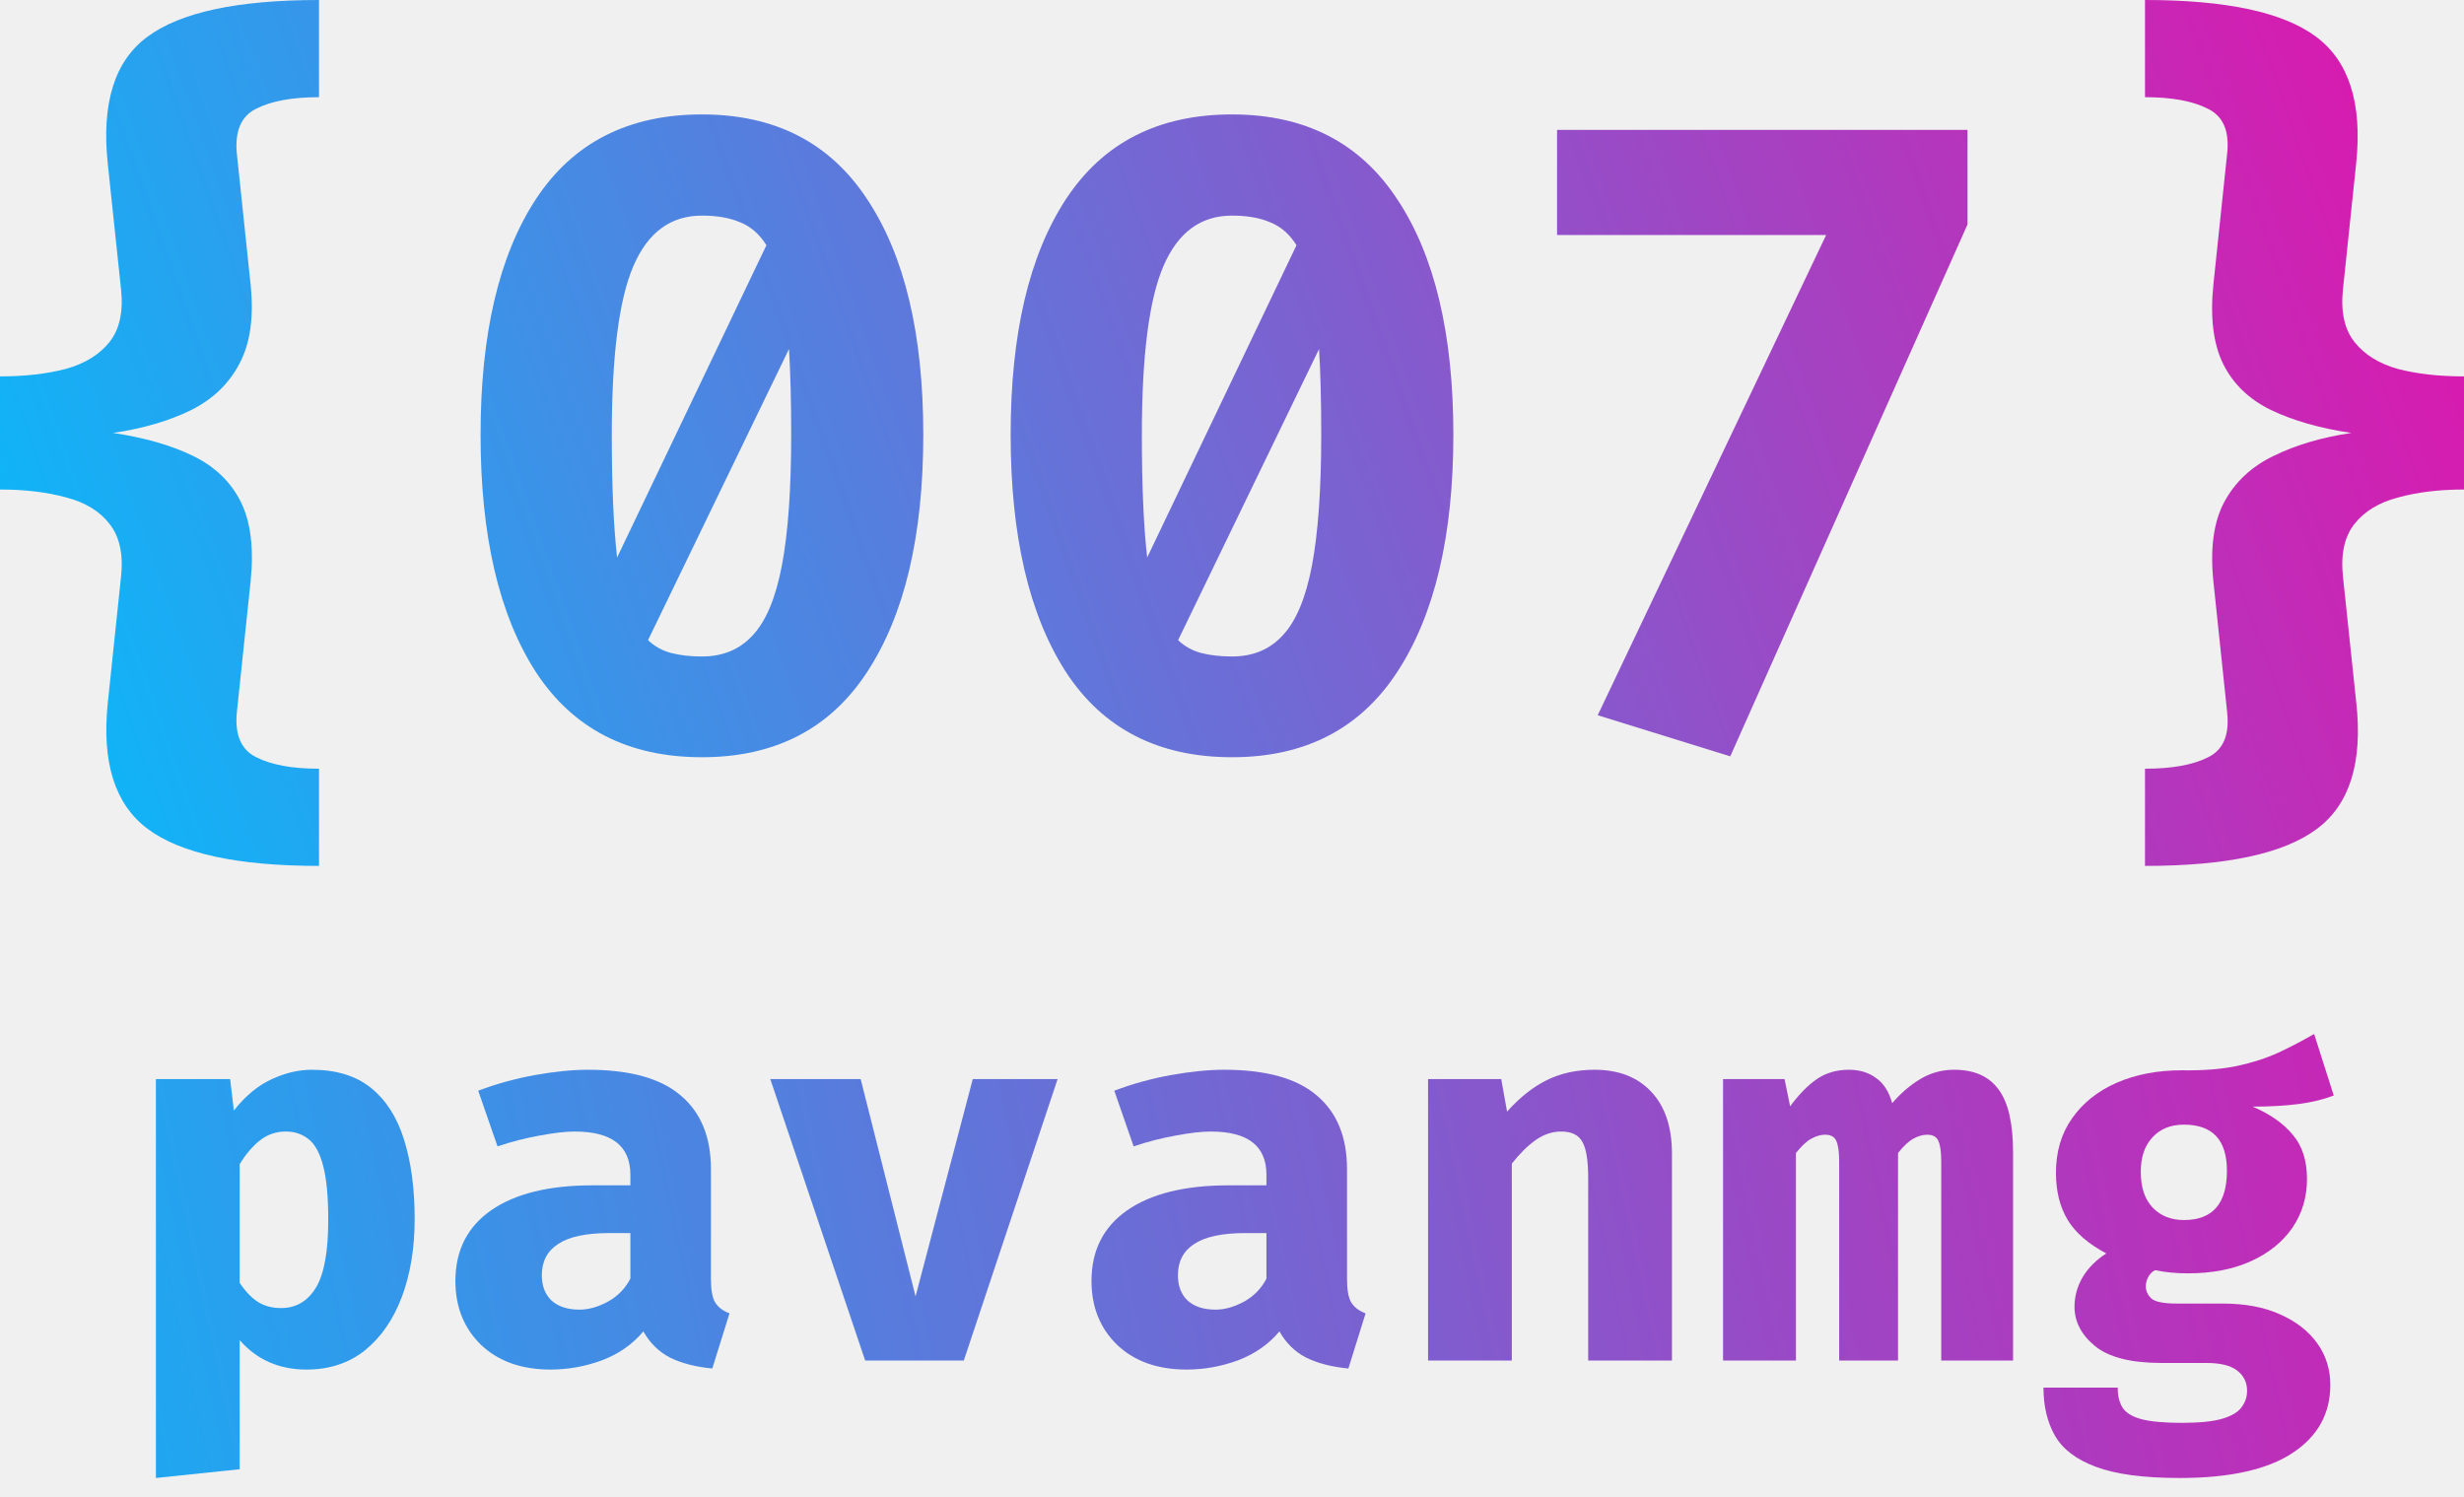
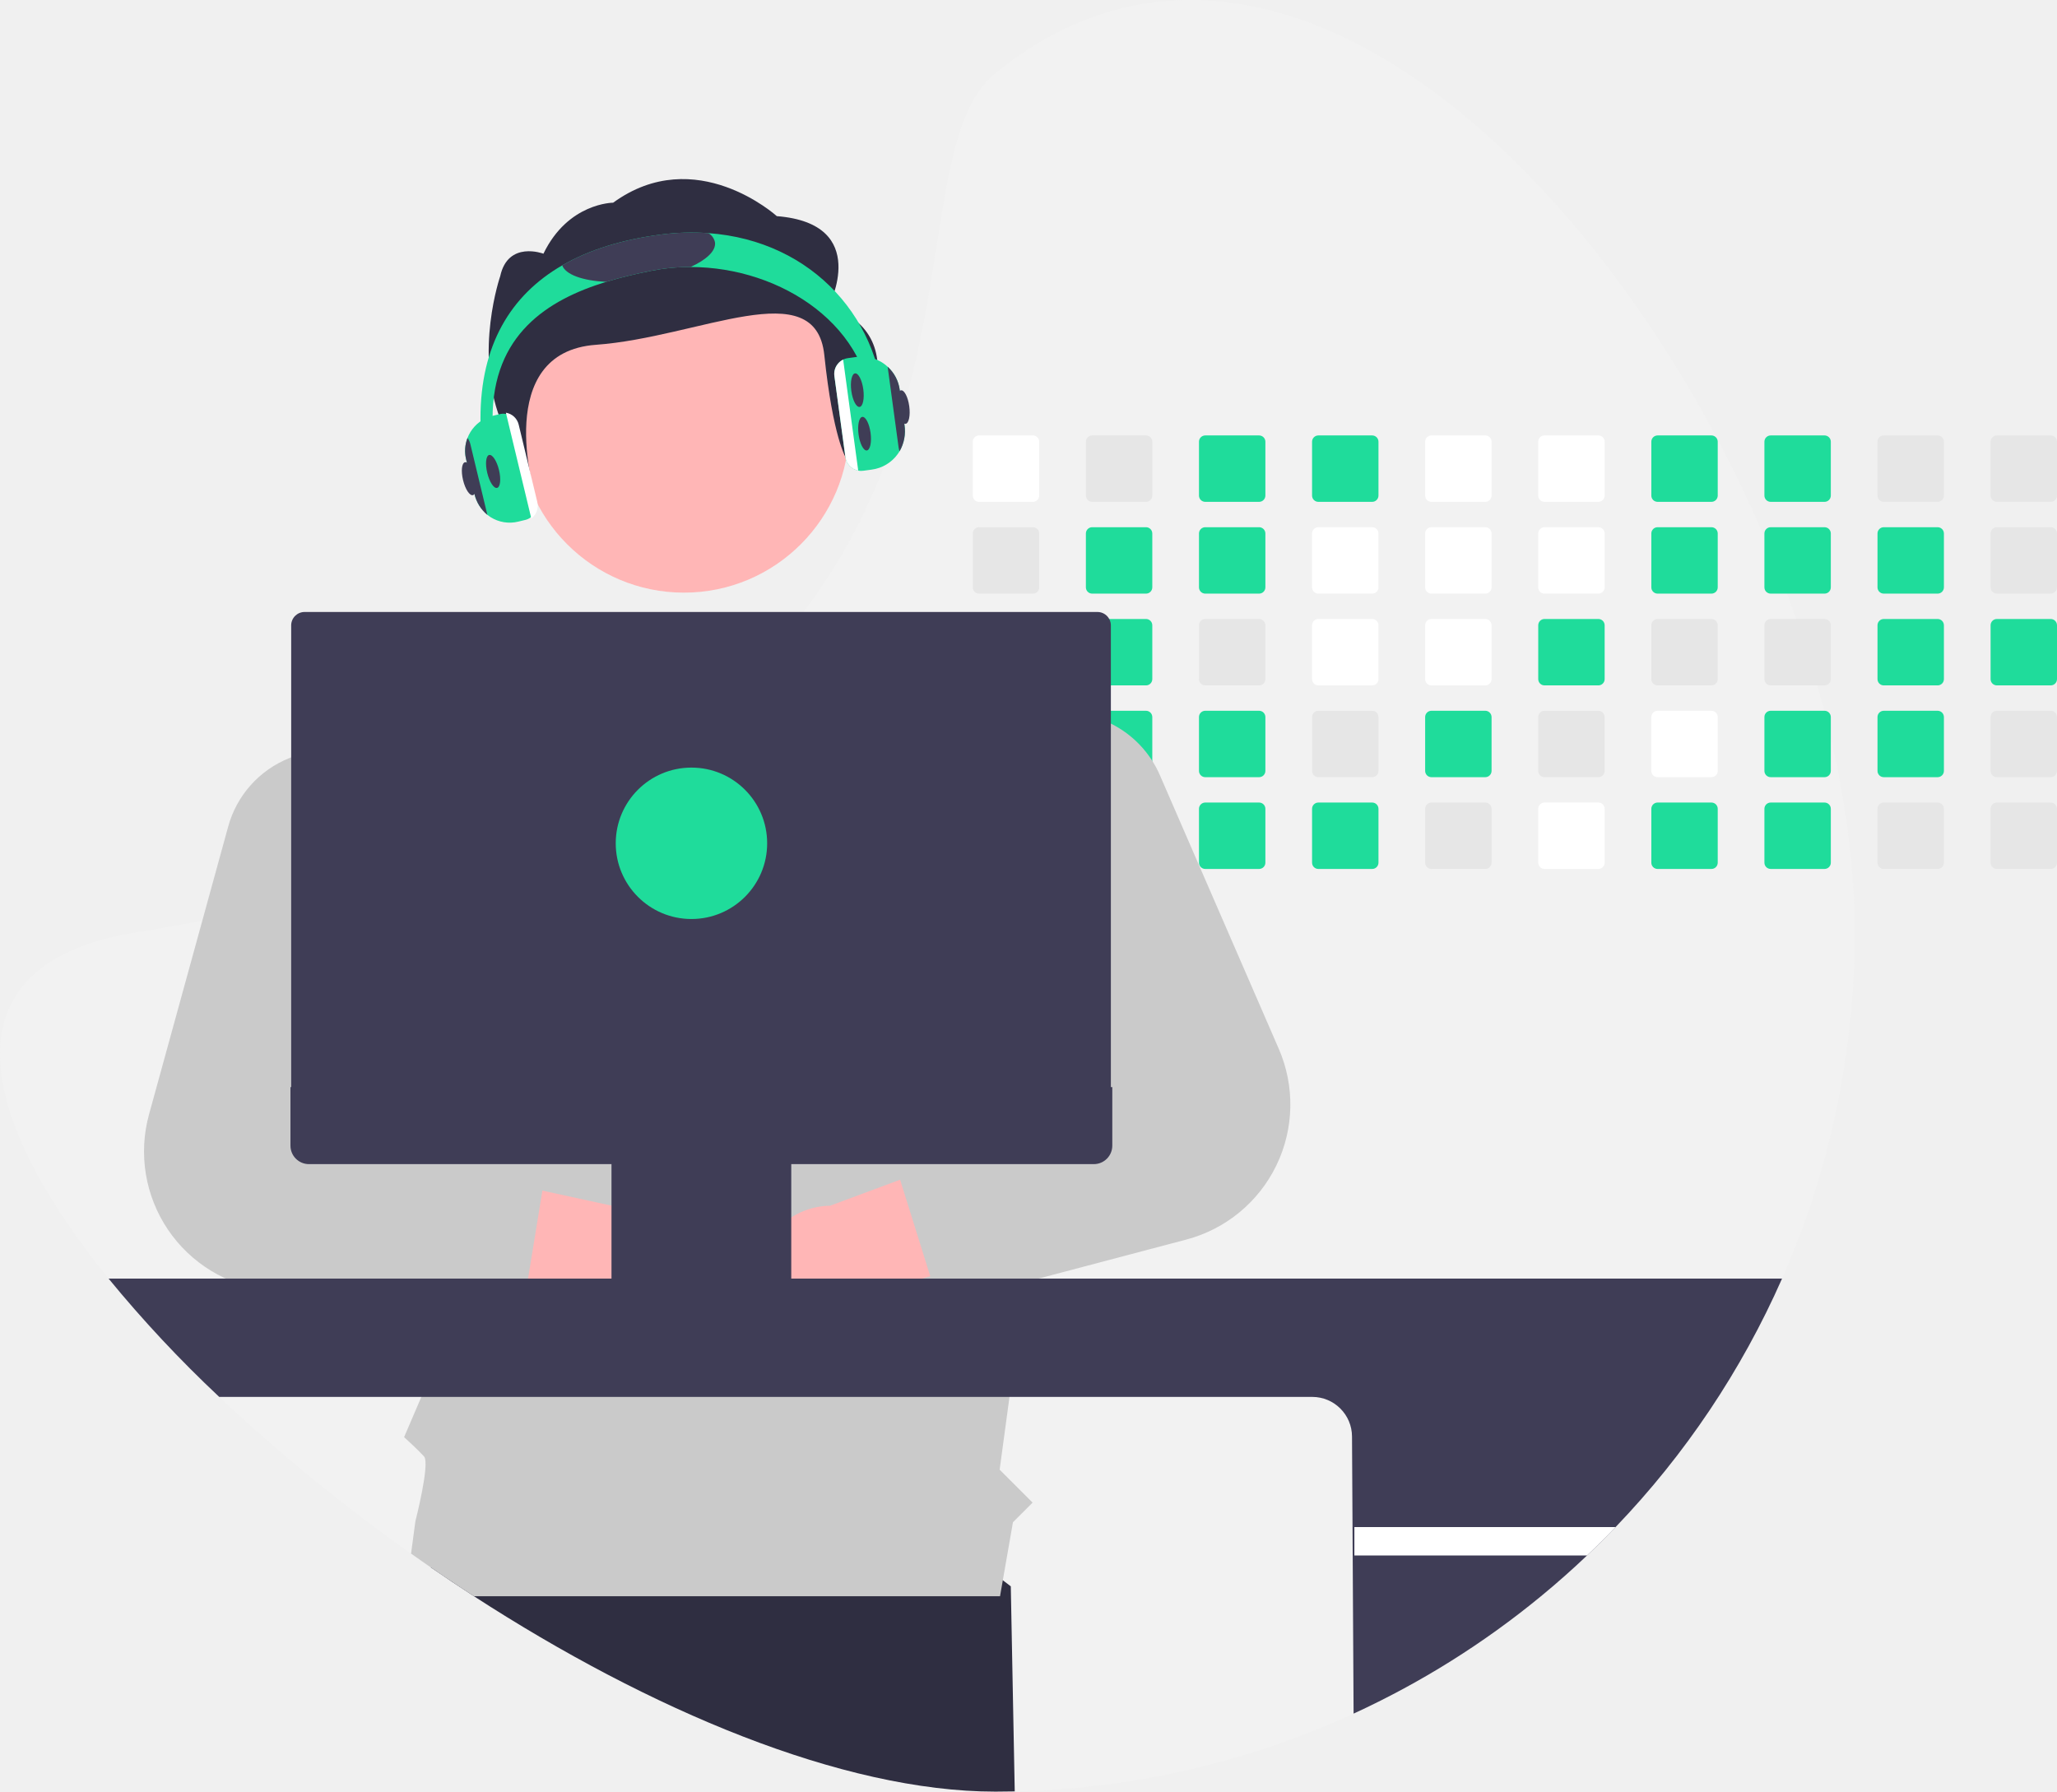
- <svg xmlns="http://www.w3.org/2000/svg" width="79" height="48" viewBox="0 0 79 48" fill="none">
-   <path d="M10.228 0V3.116C9.368 3.116 8.698 3.239 8.216 3.485C7.734 3.721 7.527 4.198 7.593 4.916L8.032 9.094C8.145 10.152 8.027 11.007 7.678 11.658C7.338 12.31 6.814 12.811 6.105 13.16C5.407 13.5 4.58 13.741 3.626 13.882C4.637 14.034 5.492 14.279 6.19 14.619C6.889 14.959 7.399 15.45 7.72 16.092C8.041 16.735 8.145 17.594 8.032 18.671L7.593 22.849C7.527 23.567 7.734 24.044 8.216 24.28C8.698 24.526 9.368 24.648 10.228 24.648V27.765C7.621 27.765 5.789 27.368 4.731 26.575C3.683 25.791 3.258 24.445 3.456 22.538L3.881 18.486C3.957 17.769 3.834 17.207 3.513 16.801C3.201 16.395 2.739 16.111 2.125 15.951C1.511 15.781 0.803 15.696 0 15.696V12.069C0.793 12.069 1.497 11.989 2.111 11.828C2.725 11.658 3.192 11.37 3.513 10.964C3.834 10.558 3.957 9.996 3.881 9.279L3.456 5.255C3.249 3.31 3.674 1.95 4.731 1.176C5.789 0.392 7.621 0 10.228 0Z" fill="url(#paint0_linear_3_20)" />
-   <path d="M22.505 3.669C24.847 3.669 26.613 4.576 27.803 6.389C29.003 8.193 29.602 10.709 29.602 13.939C29.602 17.178 29.003 19.714 27.803 21.546C26.613 23.369 24.847 24.28 22.505 24.28C20.144 24.28 18.369 23.369 17.179 21.546C15.998 19.714 15.408 17.178 15.408 13.939C15.408 10.709 15.998 8.193 17.179 6.389C18.369 4.576 20.144 3.669 22.505 3.669ZM22.505 6.913C21.504 6.913 20.772 7.451 20.309 8.528C19.847 9.595 19.615 11.399 19.615 13.939C19.615 14.77 19.63 15.511 19.658 16.163C19.686 16.805 19.729 17.377 19.785 17.877L24.573 7.862C24.347 7.503 24.064 7.258 23.724 7.125C23.393 6.984 22.987 6.913 22.505 6.913ZM25.367 13.939C25.367 12.853 25.343 11.937 25.296 11.191L20.777 20.526C20.985 20.724 21.23 20.861 21.514 20.937C21.806 21.012 22.137 21.05 22.505 21.05C23.176 21.05 23.719 20.824 24.134 20.37C24.559 19.917 24.871 19.171 25.069 18.132C25.268 17.084 25.367 15.686 25.367 13.939Z" fill="url(#paint1_linear_3_20)" />
-   <path d="M39.5 3.669C41.842 3.669 43.608 4.576 44.798 6.389C45.997 8.193 46.597 10.709 46.597 13.939C46.597 17.178 45.997 19.714 44.798 21.546C43.608 23.369 41.842 24.28 39.5 24.28C37.139 24.28 35.364 23.369 34.174 21.546C32.993 19.714 32.403 17.178 32.403 13.939C32.403 10.709 32.993 8.193 34.174 6.389C35.364 4.576 37.139 3.669 39.5 3.669ZM39.5 6.913C38.499 6.913 37.767 7.451 37.304 8.528C36.842 9.595 36.61 11.399 36.61 13.939C36.61 14.77 36.624 15.511 36.653 16.163C36.681 16.805 36.724 17.377 36.78 17.877L41.568 7.862C41.342 7.503 41.058 7.258 40.718 7.125C40.388 6.984 39.982 6.913 39.5 6.913ZM42.361 13.939C42.361 12.853 42.338 11.937 42.291 11.191L37.772 20.526C37.98 20.724 38.225 20.861 38.508 20.937C38.801 21.012 39.132 21.05 39.5 21.05C40.17 21.05 40.714 20.824 41.129 20.37C41.554 19.917 41.866 19.171 42.064 18.132C42.262 17.084 42.361 15.686 42.361 13.939Z" fill="url(#paint2_linear_3_20)" />
-   <path d="M55.475 24.252L51.225 22.934L58.549 7.536H49.922V4.165H63.082V7.196L55.475 24.252Z" fill="url(#paint3_linear_3_20)" />
-   <path d="M68.772 0C71.379 0 73.206 0.392 74.254 1.176C75.312 1.96 75.742 3.31 75.544 5.227L75.119 9.279C75.043 9.996 75.166 10.558 75.487 10.964C75.808 11.37 76.271 11.658 76.875 11.828C77.489 11.989 78.197 12.069 79 12.069V15.696C78.207 15.696 77.503 15.781 76.889 15.951C76.275 16.111 75.808 16.395 75.487 16.801C75.166 17.207 75.043 17.769 75.119 18.486L75.544 22.509C75.761 24.445 75.336 25.805 74.269 26.589C73.211 27.373 71.379 27.765 68.772 27.765V24.648C69.641 24.648 70.316 24.526 70.798 24.28C71.28 24.044 71.483 23.567 71.407 22.849L70.968 18.671C70.855 17.603 70.968 16.749 71.308 16.107C71.657 15.455 72.186 14.959 72.895 14.619C73.603 14.27 74.434 14.024 75.388 13.882C74.377 13.731 73.518 13.486 72.81 13.146C72.111 12.806 71.601 12.315 71.28 11.673C70.959 11.021 70.855 10.162 70.968 9.094L71.407 4.916C71.483 4.198 71.275 3.721 70.784 3.485C70.302 3.239 69.632 3.116 68.772 3.116V0Z" fill="url(#paint4_linear_3_20)" />
-   <path d="M9.997 34.301C10.784 34.301 11.419 34.497 11.901 34.888C12.382 35.279 12.734 35.831 12.955 36.545C13.181 37.259 13.295 38.106 13.295 39.087C13.295 40.016 13.159 40.846 12.887 41.577C12.615 42.302 12.221 42.874 11.705 43.294C11.19 43.707 10.563 43.914 9.827 43.914C8.948 43.914 8.235 43.6 7.685 42.971V47.11L4.999 47.391V34.599H7.379L7.498 35.61C7.866 35.14 8.269 34.806 8.705 34.607C9.141 34.403 9.572 34.301 9.997 34.301ZM9.164 36.282C8.852 36.282 8.577 36.375 8.339 36.562C8.101 36.749 7.883 37.004 7.685 37.327V41.135C7.872 41.413 8.067 41.617 8.271 41.747C8.481 41.877 8.728 41.942 9.011 41.942C9.487 41.942 9.858 41.727 10.124 41.296C10.391 40.86 10.524 40.135 10.524 39.12C10.524 38.373 10.47 37.795 10.362 37.387C10.255 36.973 10.099 36.687 9.895 36.528C9.691 36.364 9.447 36.282 9.164 36.282Z" fill="url(#paint5_linear_3_20)" />
-   <path d="M22.794 41.024C22.794 41.364 22.84 41.611 22.93 41.764C23.027 41.917 23.18 42.033 23.389 42.112L22.837 43.88C22.304 43.829 21.854 43.713 21.485 43.532C21.123 43.345 20.837 43.064 20.627 42.69C20.282 43.104 19.84 43.413 19.301 43.617C18.763 43.815 18.213 43.914 17.652 43.914C16.723 43.914 15.981 43.651 15.425 43.124C14.876 42.591 14.601 41.908 14.601 41.075C14.601 40.095 14.983 39.339 15.748 38.806C16.519 38.273 17.601 38.007 18.995 38.007H20.211V37.667C20.211 36.743 19.616 36.282 18.426 36.282C18.137 36.282 17.766 36.324 17.312 36.409C16.859 36.489 16.406 36.605 15.952 36.758L15.332 34.973C15.916 34.752 16.522 34.585 17.151 34.471C17.785 34.358 18.352 34.301 18.851 34.301C20.194 34.301 21.185 34.576 21.826 35.126C22.471 35.67 22.794 36.457 22.794 37.489V41.024ZM18.579 41.993C18.868 41.993 19.171 41.908 19.488 41.738C19.805 41.563 20.046 41.316 20.211 40.999V39.537H19.548C18.8 39.537 18.25 39.653 17.899 39.885C17.547 40.112 17.372 40.446 17.372 40.888C17.372 41.234 17.477 41.506 17.686 41.704C17.902 41.897 18.199 41.993 18.579 41.993Z" fill="url(#paint6_linear_3_20)" />
-   <path d="M33.909 34.599L30.901 43.625H27.739L24.696 34.599H27.594L29.354 41.568L31.189 34.599H33.909Z" fill="url(#paint7_linear_3_20)" />
-   <path d="M43.188 41.024C43.188 41.364 43.233 41.611 43.324 41.764C43.42 41.917 43.574 42.033 43.783 42.112L43.231 43.88C42.698 43.829 42.248 43.713 41.879 43.532C41.517 43.345 41.23 43.064 41.021 42.69C40.675 43.104 40.233 43.413 39.695 43.617C39.157 43.815 38.607 43.914 38.046 43.914C37.117 43.914 36.374 43.651 35.819 43.124C35.27 42.591 34.995 41.908 34.995 41.075C34.995 40.095 35.377 39.339 36.142 38.806C36.913 38.273 37.995 38.007 39.389 38.007H40.604V37.667C40.604 36.743 40.009 36.282 38.819 36.282C38.531 36.282 38.159 36.324 37.706 36.409C37.253 36.489 36.799 36.605 36.346 36.758L35.726 34.973C36.309 34.752 36.916 34.585 37.544 34.471C38.179 34.358 38.746 34.301 39.244 34.301C40.587 34.301 41.579 34.576 42.219 35.126C42.865 35.67 43.188 36.457 43.188 37.489V41.024ZM38.972 41.993C39.261 41.993 39.565 41.908 39.882 41.738C40.199 41.563 40.44 41.316 40.604 40.999V39.537H39.941C39.193 39.537 38.644 39.653 38.292 39.885C37.941 40.112 37.766 40.446 37.766 40.888C37.766 41.234 37.87 41.506 38.08 41.704C38.295 41.897 38.593 41.993 38.972 41.993Z" fill="url(#paint8_linear_3_20)" />
-   <path d="M45.786 43.625V34.599H48.132L48.319 35.644C48.722 35.191 49.147 34.854 49.594 34.633C50.042 34.412 50.552 34.301 51.124 34.301C51.895 34.301 52.501 34.536 52.943 35.007C53.385 35.477 53.606 36.14 53.606 36.996V43.625H50.92V37.769C50.92 37.214 50.858 36.828 50.733 36.613C50.614 36.392 50.388 36.282 50.053 36.282C49.77 36.282 49.498 36.372 49.237 36.554C48.982 36.735 48.727 36.987 48.472 37.31V43.625H45.786Z" fill="url(#paint9_linear_3_20)" />
-   <path d="M62.656 34.301C63.296 34.301 63.769 34.511 64.075 34.93C64.386 35.344 64.542 36.015 64.542 36.945V43.625H62.239V37.251C62.239 36.933 62.208 36.709 62.145 36.579C62.089 36.449 61.97 36.384 61.788 36.384C61.647 36.384 61.499 36.426 61.346 36.511C61.199 36.59 61.035 36.743 60.854 36.97V43.625H58.967V37.251C58.967 36.933 58.935 36.709 58.873 36.579C58.816 36.449 58.697 36.384 58.516 36.384C58.375 36.384 58.227 36.426 58.074 36.511C57.927 36.59 57.763 36.743 57.581 36.97V43.625H55.244V34.599H57.216L57.394 35.474C57.678 35.089 57.964 34.797 58.253 34.599C58.542 34.401 58.885 34.301 59.281 34.301C59.621 34.301 59.91 34.389 60.148 34.565C60.392 34.735 60.565 35.004 60.667 35.372C60.939 35.055 61.239 34.797 61.568 34.599C61.896 34.401 62.259 34.301 62.656 34.301Z" fill="url(#paint10_linear_3_20)" />
-   <path d="M74.195 33.154L74.824 35.126C74.507 35.25 74.136 35.341 73.711 35.398C73.286 35.454 72.79 35.483 72.223 35.483C72.79 35.726 73.221 36.029 73.515 36.392C73.816 36.749 73.966 37.219 73.966 37.803C73.966 38.387 73.81 38.908 73.498 39.367C73.187 39.82 72.745 40.177 72.172 40.438C71.6 40.699 70.923 40.829 70.141 40.829C69.767 40.829 69.418 40.795 69.096 40.727C68.999 40.778 68.926 40.852 68.875 40.948C68.824 41.044 68.798 41.143 68.798 41.245C68.798 41.387 68.855 41.514 68.968 41.628C69.087 41.741 69.362 41.798 69.793 41.798H71.271C71.974 41.798 72.58 41.911 73.09 42.138C73.606 42.364 74.005 42.673 74.289 43.064C74.572 43.455 74.714 43.903 74.714 44.407C74.714 45.331 74.309 46.059 73.498 46.592C72.688 47.124 71.484 47.391 69.886 47.391C68.73 47.391 67.835 47.272 67.2 47.033C66.571 46.801 66.132 46.467 65.883 46.031C65.639 45.6 65.517 45.087 65.517 44.492H67.897C67.897 44.753 67.948 44.965 68.05 45.13C68.158 45.3 68.359 45.424 68.654 45.504C68.954 45.583 69.387 45.623 69.954 45.623C70.526 45.623 70.963 45.577 71.263 45.487C71.563 45.396 71.767 45.271 71.875 45.113C71.988 44.96 72.045 44.787 72.045 44.594C72.045 44.328 71.94 44.112 71.73 43.948C71.521 43.784 71.189 43.702 70.736 43.702H69.299C68.325 43.702 67.617 43.523 67.175 43.166C66.733 42.804 66.512 42.381 66.512 41.9C66.512 41.566 66.6 41.248 66.775 40.948C66.957 40.648 67.209 40.395 67.532 40.191C66.954 39.885 66.54 39.526 66.291 39.112C66.041 38.693 65.917 38.191 65.917 37.608C65.917 36.928 66.09 36.344 66.435 35.857C66.781 35.364 67.257 34.984 67.863 34.718C68.475 34.452 69.172 34.318 69.954 34.318C70.628 34.33 71.215 34.284 71.713 34.182C72.212 34.075 72.66 33.93 73.056 33.749C73.453 33.562 73.833 33.364 74.195 33.154ZM70.022 36.061C69.597 36.061 69.26 36.197 69.011 36.469C68.761 36.735 68.637 37.103 68.637 37.574C68.637 38.072 68.764 38.455 69.019 38.721C69.274 38.987 69.608 39.12 70.022 39.12C70.94 39.12 71.399 38.593 71.399 37.54C71.399 36.554 70.94 36.061 70.022 36.061Z" fill="url(#paint11_linear_3_20)" />
-   <defs>
-     <linearGradient id="paint0_linear_3_20" x1="-1.67" y1="29.902" x2="81.401" y2="0.497" gradientUnits="userSpaceOnUse">
-       <stop stop-color="#00C0FD" />
-       <stop offset="1" stop-color="#E70FAA" />
-     </linearGradient>
-     <linearGradient id="paint1_linear_3_20" x1="-1.67" y1="29.902" x2="81.401" y2="0.497" gradientUnits="userSpaceOnUse">
-       <stop stop-color="#00C0FD" />
-       <stop offset="1" stop-color="#E70FAA" />
-     </linearGradient>
-     <linearGradient id="paint2_linear_3_20" x1="-1.67" y1="29.902" x2="81.401" y2="0.497" gradientUnits="userSpaceOnUse">
-       <stop stop-color="#00C0FD" />
-       <stop offset="1" stop-color="#E70FAA" />
-     </linearGradient>
-     <linearGradient id="paint3_linear_3_20" x1="-1.67" y1="29.902" x2="81.401" y2="0.497" gradientUnits="userSpaceOnUse">
-       <stop stop-color="#00C0FD" />
-       <stop offset="1" stop-color="#E70FAA" />
-     </linearGradient>
-     <linearGradient id="paint4_linear_3_20" x1="-1.67" y1="29.902" x2="81.401" y2="0.497" gradientUnits="userSpaceOnUse">
-       <stop stop-color="#00C0FD" />
-       <stop offset="1" stop-color="#E70FAA" />
-     </linearGradient>
-     <linearGradient id="paint5_linear_3_20" x1="-0.199" y1="48.281" x2="76.255" y2="32.108" gradientUnits="userSpaceOnUse">
-       <stop stop-color="#13B0F5" />
-       <stop offset="1" stop-color="#CA24B4" />
-     </linearGradient>
-     <linearGradient id="paint6_linear_3_20" x1="-0.199" y1="48.281" x2="76.255" y2="32.108" gradientUnits="userSpaceOnUse">
-       <stop stop-color="#13B0F5" />
-       <stop offset="1" stop-color="#CA24B4" />
-     </linearGradient>
-     <linearGradient id="paint7_linear_3_20" x1="-0.199" y1="48.281" x2="76.255" y2="32.108" gradientUnits="userSpaceOnUse">
-       <stop stop-color="#13B0F5" />
-       <stop offset="1" stop-color="#CA24B4" />
-     </linearGradient>
-     <linearGradient id="paint8_linear_3_20" x1="-0.199" y1="48.281" x2="76.255" y2="32.108" gradientUnits="userSpaceOnUse">
-       <stop stop-color="#13B0F5" />
-       <stop offset="1" stop-color="#CA24B4" />
-     </linearGradient>
-     <linearGradient id="paint9_linear_3_20" x1="-0.199" y1="48.281" x2="76.255" y2="32.108" gradientUnits="userSpaceOnUse">
-       <stop stop-color="#13B0F5" />
-       <stop offset="1" stop-color="#CA24B4" />
-     </linearGradient>
-     <linearGradient id="paint10_linear_3_20" x1="-0.199" y1="48.281" x2="76.255" y2="32.108" gradientUnits="userSpaceOnUse">
-       <stop stop-color="#13B0F5" />
-       <stop offset="1" stop-color="#CA24B4" />
-     </linearGradient>
-     <linearGradient id="paint11_linear_3_20" x1="-0.199" y1="48.281" x2="76.255" y2="32.108" gradientUnits="userSpaceOnUse">
-       <stop stop-color="#13B0F5" />
-       <stop offset="1" stop-color="#CA24B4" />
-     </linearGradient>
-   </defs>
+ <svg xmlns="http://www.w3.org/2000/svg" id="f1b25b43-9e03-45b3-af71-047f5bd7d8f3" data-name="Layer 1" width="850.538" height="740.83" viewBox="0 0 850.538 740.83">
+   <path d="M941.609,465.125a354.21,354.21,0,0,1-98.85,245.9q-5.745,6.015-11.8,11.74-9.225,8.775-19.07,16.87a353.934,353.934,0,0,1-217.58,80.69q-3.975.09-7.98.09c-63.43,0-143.21-33.88-215.61-80.78q-8.985-5.82-17.81-11.91-4.125-2.82-8.21-5.72a730.43,730.43,0,0,1-79.32-64.8,514.116,514.116,0,0,1-45.75-48.92c-55.63-68.62-67.9-130.45,11.41-143.16q14.085-2.25,27.34-4.81,19.2-3.69,36.75-7.97,23.64-5.745,44.42-12.46,6.99-2.25,13.66-4.59c65.74-23.09,109.74-53.2,139.69-85.87q7.62-8.295,14.05-16.79a236.055,236.055,0,0,0,17.83-27.12,254.898,254.898,0,0,0,18.41-41.05l.27-.78c23.83-68.74,16.58-132.5,42.87-153.84,112.38-91.23,252.29,38.69,317.96,191.9q4.965,11.58,9.34,23.3,1.965,5.235,3.79,10.49,4.8,13.695,8.71,27.46,1.5,5.25,2.86,10.49c.97,3.77,1.9,7.53,2.76,11.29C938.139,412.305,941.609,439.455,941.609,465.125Z" transform="translate(-174.731 -79.58524)" fill="#f2f2f2" />
+   <path d="M594.309,820.325q-3.975.09-7.98.09c-63.43,0-143.21-33.88-215.61-80.78q-8.985-5.82-17.81-11.91l5.16-31.4,156.21-20.74,78.4,59.95Z" transform="translate(-174.731 -79.58524)" fill="#2f2e41" />
+   <path d="M601.829,259.635h-22.26a2.601,2.601,0,0,0-2.6,2.6v22.27a2.593,2.593,0,0,0,2.6,2.59h22.26a2.599,2.599,0,0,0,2.6-2.59v-22.27A2.608,2.608,0,0,0,601.829,259.635Z" transform="translate(-174.731 -79.58524)" fill="#fff" />
+   <path d="M601.829,297.585h-22.26a2.601,2.601,0,0,0-2.6,2.6v22.27a2.593,2.593,0,0,0,2.6,2.59h22.26a2.599,2.599,0,0,0,2.6-2.59v-22.27A2.608,2.608,0,0,0,601.829,297.585Z" transform="translate(-174.731 -79.58524)" fill="#e6e6e6" />
+   <path d="M601.829,335.535h-22.26a2.601,2.601,0,0,0-2.6,2.6v22.26a2.595,2.595,0,0,0,2.6,2.6h22.26a2.601,2.601,0,0,0,2.6-2.6v-22.26A2.608,2.608,0,0,0,601.829,335.535Z" transform="translate(-174.731 -79.58524)" fill="#e6e6e6" />
+   <path d="M604.389,375.625a2.617,2.617,0,0,0-2.56-2.14h-22.26a2.601,2.601,0,0,0-2.6,2.6v22.26a2.595,2.595,0,0,0,2.6,2.6h22.26a2.601,2.601,0,0,0,2.6-2.6v-22.26A2.313,2.313,0,0,0,604.389,375.625Z" transform="translate(-174.731 -79.58524)" fill="#e6e6e6" />
+   <path d="M602.839,411.635a2.634,2.634,0,0,0-1.01-.2h-22.26a2.595,2.595,0,0,0-2.6,2.6v22.26a2.588,2.588,0,0,0,2.6,2.6h22.26a2.601,2.601,0,0,0,2.6-2.6v-22.26A2.616,2.616,0,0,0,602.839,411.635Z" transform="translate(-174.731 -79.58524)" fill="#e6e6e6" />
+   <path d="M648.589,259.635h-22.26a2.601,2.601,0,0,0-2.6,2.6v22.27a2.593,2.593,0,0,0,2.6,2.59h22.26a2.599,2.599,0,0,0,2.6-2.59v-22.27A2.608,2.608,0,0,0,648.589,259.635Z" transform="translate(-174.731 -79.58524)" fill="#e6e6e6" />
+   <path d="M648.589,297.585h-22.26a2.601,2.601,0,0,0-2.6,2.6v22.27a2.593,2.593,0,0,0,2.6,2.59h22.26a2.599,2.599,0,0,0,2.6-2.59v-22.27A2.608,2.608,0,0,0,648.589,297.585Z" transform="translate(-174.731 -79.58524)" fill="#1fdc9b" />
+   <path d="M648.589,335.535h-22.26a2.601,2.601,0,0,0-2.6,2.6v22.26a2.595,2.595,0,0,0,2.6,2.6h22.26a2.601,2.601,0,0,0,2.6-2.6v-22.26A2.608,2.608,0,0,0,648.589,335.535Z" transform="translate(-174.731 -79.58524)" fill="#1fdc9b" />
+   <path d="M648.589,373.485h-22.26a2.593,2.593,0,0,0-2.46,1.78,2.478,2.478,0,0,0-.14.82v22.26a2.595,2.595,0,0,0,2.6,2.6h22.26a2.601,2.601,0,0,0,2.6-2.6v-22.26A2.608,2.608,0,0,0,648.589,373.485Z" transform="translate(-174.731 -79.58524)" fill="#1fdc9b" />
+   <path d="M648.589,411.435h-22.26a2.595,2.595,0,0,0-2.6,2.6v22.26a2.595,2.595,0,0,0,2.6,2.6h22.26a2.601,2.601,0,0,0,2.6-2.6v-22.26A2.601,2.601,0,0,0,648.589,411.435Z" transform="translate(-174.731 -79.58524)" fill="#e6e6e6" />
+   <path d="M695.349,259.635h-22.26a2.601,2.601,0,0,0-2.6,2.6v22.27a2.593,2.593,0,0,0,2.6,2.59h22.26a2.599,2.599,0,0,0,2.6-2.59v-22.27A2.608,2.608,0,0,0,695.349,259.635Z" transform="translate(-174.731 -79.58524)" fill="#1fdc9b" />
+   <path d="M695.349,297.585h-22.26a2.601,2.601,0,0,0-2.6,2.6v22.27a2.593,2.593,0,0,0,2.6,2.59h22.26a2.599,2.599,0,0,0,2.6-2.59v-22.27A2.608,2.608,0,0,0,695.349,297.585Z" transform="translate(-174.731 -79.58524)" fill="#1fdc9b" />
+   <path d="M695.349,335.535h-22.26a2.601,2.601,0,0,0-2.6,2.6v22.26a2.595,2.595,0,0,0,2.6,2.6h22.26a2.601,2.601,0,0,0,2.6-2.6v-22.26A2.608,2.608,0,0,0,695.349,335.535Z" transform="translate(-174.731 -79.58524)" fill="#e6e6e6" />
+   <path d="M695.349,373.485h-22.26a2.601,2.601,0,0,0-2.6,2.6v22.26a2.595,2.595,0,0,0,2.6,2.6h22.26a2.601,2.601,0,0,0,2.6-2.6v-22.26A2.608,2.608,0,0,0,695.349,373.485Z" transform="translate(-174.731 -79.58524)" fill="#1fdc9b" />
+   <path d="M695.349,411.435h-22.26a2.595,2.595,0,0,0-2.6,2.6v22.26a2.595,2.595,0,0,0,2.6,2.6h22.26a2.601,2.601,0,0,0,2.6-2.6v-22.26A2.601,2.601,0,0,0,695.349,411.435Z" transform="translate(-174.731 -79.58524)" fill="#1fdc9b" />
+   <path d="M742.109,259.635h-22.26a2.601,2.601,0,0,0-2.6,2.6v22.27a2.593,2.593,0,0,0,2.6,2.59h22.26a2.599,2.599,0,0,0,2.6-2.59v-22.27A2.608,2.608,0,0,0,742.109,259.635Z" transform="translate(-174.731 -79.58524)" fill="#1fdc9b" />
+   <path d="M742.109,297.585h-22.26a2.601,2.601,0,0,0-2.6,2.6v22.27a2.593,2.593,0,0,0,2.6,2.59h22.26a2.599,2.599,0,0,0,2.6-2.59v-22.27A2.608,2.608,0,0,0,742.109,297.585Z" transform="translate(-174.731 -79.58524)" fill="#fff" />
+   <path d="M742.109,335.535h-22.26a2.601,2.601,0,0,0-2.6,2.6v22.26a2.595,2.595,0,0,0,2.6,2.6h22.26a2.601,2.601,0,0,0,2.6-2.6v-22.26A2.608,2.608,0,0,0,742.109,335.535Z" transform="translate(-174.731 -79.58524)" fill="#fff" />
+   <path d="M742.109,373.485h-22.26a2.601,2.601,0,0,0-2.6,2.6v22.26a2.595,2.595,0,0,0,2.6,2.6h22.26a2.601,2.601,0,0,0,2.6-2.6v-22.26A2.608,2.608,0,0,0,742.109,373.485Z" transform="translate(-174.731 -79.58524)" fill="#e6e6e6" />
+   <path d="M742.109,411.435h-22.26a2.595,2.595,0,0,0-2.6,2.6v22.26a2.595,2.595,0,0,0,2.6,2.6h22.26a2.601,2.601,0,0,0,2.6-2.6v-22.26A2.601,2.601,0,0,0,742.109,411.435Z" transform="translate(-174.731 -79.58524)" fill="#1fdc9b" />
+   <path d="M788.869,259.635h-22.27a2.599,2.599,0,0,0-2.59,2.6v22.27a2.591,2.591,0,0,0,2.59,2.59h22.27a2.599,2.599,0,0,0,2.6-2.59v-22.27A2.608,2.608,0,0,0,788.869,259.635Z" transform="translate(-174.731 -79.58524)" fill="#fff" />
+   <path d="M788.869,297.585h-22.27a2.599,2.599,0,0,0-2.59,2.6v22.27a2.59,2.59,0,0,0,2.59,2.59h22.27a2.599,2.599,0,0,0,2.6-2.59v-22.27A2.608,2.608,0,0,0,788.869,297.585Z" transform="translate(-174.731 -79.58524)" fill="#fff" />
+   <path d="M788.869,335.535h-22.27a2.599,2.599,0,0,0-2.59,2.6v22.26a2.593,2.593,0,0,0,2.59,2.6h22.27a2.601,2.601,0,0,0,2.6-2.6v-22.26A2.608,2.608,0,0,0,788.869,335.535Z" transform="translate(-174.731 -79.58524)" fill="#fff" />
+   <path d="M788.869,373.485h-22.27a2.599,2.599,0,0,0-2.59,2.6v22.26a2.593,2.593,0,0,0,2.59,2.6h22.27a2.601,2.601,0,0,0,2.6-2.6v-22.26A2.608,2.608,0,0,0,788.869,373.485Z" transform="translate(-174.731 -79.58524)" fill="#1fdc9b" />
+   <path d="M788.869,411.435h-22.27a2.593,2.593,0,0,0-2.59,2.6v22.26a2.593,2.593,0,0,0,2.59,2.6h22.27a2.601,2.601,0,0,0,2.6-2.6v-22.26A2.601,2.601,0,0,0,788.869,411.435Z" transform="translate(-174.731 -79.58524)" fill="#e6e6e6" />
+   <path d="M835.629,259.635h-22.27a2.599,2.599,0,0,0-2.59,2.6v22.27a2.591,2.591,0,0,0,2.59,2.59h22.27a2.599,2.599,0,0,0,2.6-2.59v-22.27A2.608,2.608,0,0,0,835.629,259.635Z" transform="translate(-174.731 -79.58524)" fill="#fff" />
+   <path d="M835.629,297.585h-22.27a2.599,2.599,0,0,0-2.59,2.6v22.27a2.59,2.59,0,0,0,2.59,2.59h22.27a2.599,2.599,0,0,0,2.6-2.59v-22.27A2.608,2.608,0,0,0,835.629,297.585Z" transform="translate(-174.731 -79.58524)" fill="#fff" />
+   <path d="M835.629,335.535h-22.27a2.599,2.599,0,0,0-2.59,2.6v22.26a2.593,2.593,0,0,0,2.59,2.6h22.27a2.601,2.601,0,0,0,2.6-2.6v-22.26A2.608,2.608,0,0,0,835.629,335.535Z" transform="translate(-174.731 -79.58524)" fill="#1fdc9b" />
+   <path d="M835.629,373.485h-22.27a2.599,2.599,0,0,0-2.59,2.6v22.26a2.593,2.593,0,0,0,2.59,2.6h22.27a2.601,2.601,0,0,0,2.6-2.6v-22.26A2.608,2.608,0,0,0,835.629,373.485Z" transform="translate(-174.731 -79.58524)" fill="#e6e6e6" />
+   <path d="M835.629,411.435h-22.27a2.593,2.593,0,0,0-2.59,2.6v22.26a2.593,2.593,0,0,0,2.59,2.6h22.27a2.601,2.601,0,0,0,2.6-2.6v-22.26A2.601,2.601,0,0,0,835.629,411.435Z" transform="translate(-174.731 -79.58524)" fill="#fff" />
+   <path d="M882.389,259.635h-22.27a2.599,2.599,0,0,0-2.59,2.6v22.27a2.591,2.591,0,0,0,2.59,2.59h22.27a2.599,2.599,0,0,0,2.6-2.59v-22.27A2.608,2.608,0,0,0,882.389,259.635Z" transform="translate(-174.731 -79.58524)" fill="#1fdc9b" />
+   <path d="M882.389,297.585h-22.27a2.599,2.599,0,0,0-2.59,2.6v22.27a2.59,2.59,0,0,0,2.59,2.59h22.27a2.599,2.599,0,0,0,2.6-2.59v-22.27A2.608,2.608,0,0,0,882.389,297.585Z" transform="translate(-174.731 -79.58524)" fill="#1fdc9b" />
+   <path d="M882.389,335.535h-22.27a2.599,2.599,0,0,0-2.59,2.6v22.26a2.593,2.593,0,0,0,2.59,2.6h22.27a2.601,2.601,0,0,0,2.6-2.6v-22.26A2.608,2.608,0,0,0,882.389,335.535Z" transform="translate(-174.731 -79.58524)" fill="#e6e6e6" />
+   <path d="M882.389,373.485h-22.27a2.599,2.599,0,0,0-2.59,2.6v22.26a2.593,2.593,0,0,0,2.59,2.6h22.27a2.601,2.601,0,0,0,2.6-2.6v-22.26A2.608,2.608,0,0,0,882.389,373.485Z" transform="translate(-174.731 -79.58524)" fill="#fff" />
+   <path d="M882.389,411.435h-22.27a2.593,2.593,0,0,0-2.59,2.6v22.26a2.593,2.593,0,0,0,2.59,2.6h22.27a2.601,2.601,0,0,0,2.6-2.6v-22.26A2.601,2.601,0,0,0,882.389,411.435Z" transform="translate(-174.731 -79.58524)" fill="#1fdc9b" />
+   <path d="M929.149,259.635h-22.27a2.599,2.599,0,0,0-2.59,2.6v22.27a2.591,2.591,0,0,0,2.59,2.59h22.27a2.599,2.599,0,0,0,2.6-2.59v-22.27A2.608,2.608,0,0,0,929.149,259.635Z" transform="translate(-174.731 -79.58524)" fill="#1fdc9b" />
+   <path d="M929.149,297.585h-22.27a2.599,2.599,0,0,0-2.59,2.6v22.27a2.59,2.59,0,0,0,2.59,2.59h22.27a2.599,2.599,0,0,0,2.6-2.59v-22.27A2.608,2.608,0,0,0,929.149,297.585Z" transform="translate(-174.731 -79.58524)" fill="#1fdc9b" />
+   <path d="M929.149,335.535h-22.27a2.599,2.599,0,0,0-2.59,2.6v22.26a2.593,2.593,0,0,0,2.59,2.6h22.27a2.601,2.601,0,0,0,2.6-2.6v-22.26A2.608,2.608,0,0,0,929.149,335.535Z" transform="translate(-174.731 -79.58524)" fill="#e6e6e6" />
+   <path d="M929.149,373.485h-22.27a2.599,2.599,0,0,0-2.59,2.6v22.26a2.593,2.593,0,0,0,2.59,2.6h22.27a2.601,2.601,0,0,0,2.6-2.6v-22.26A2.608,2.608,0,0,0,929.149,373.485Z" transform="translate(-174.731 -79.58524)" fill="#1fdc9b" />
+   <path d="M929.149,411.435h-22.27a2.593,2.593,0,0,0-2.59,2.6v22.26a2.593,2.593,0,0,0,2.59,2.6h22.27a2.601,2.601,0,0,0,2.6-2.6v-22.26A2.601,2.601,0,0,0,929.149,411.435Z" transform="translate(-174.731 -79.58524)" fill="#1fdc9b" />
+   <path d="M975.909,259.635h-22.27a2.599,2.599,0,0,0-2.59,2.6v22.27a2.591,2.591,0,0,0,2.59,2.59h22.27a2.599,2.599,0,0,0,2.6-2.59v-22.27A2.608,2.608,0,0,0,975.909,259.635Z" transform="translate(-174.731 -79.58524)" fill="#e6e6e6" />
+   <path d="M975.909,297.585h-22.27a2.599,2.599,0,0,0-2.59,2.6v22.27a2.59,2.59,0,0,0,2.59,2.59h22.27a2.599,2.599,0,0,0,2.6-2.59v-22.27A2.608,2.608,0,0,0,975.909,297.585Z" transform="translate(-174.731 -79.58524)" fill="#1fdc9b" />
+   <path d="M975.909,335.535h-22.27a2.599,2.599,0,0,0-2.59,2.6v22.26a2.593,2.593,0,0,0,2.59,2.6h22.27a2.601,2.601,0,0,0,2.6-2.6v-22.26A2.608,2.608,0,0,0,975.909,335.535Z" transform="translate(-174.731 -79.58524)" fill="#1fdc9b" />
+   <path d="M975.909,373.485h-22.27a2.599,2.599,0,0,0-2.59,2.6v22.26a2.593,2.593,0,0,0,2.59,2.6h22.27a2.601,2.601,0,0,0,2.6-2.6v-22.26A2.608,2.608,0,0,0,975.909,373.485Z" transform="translate(-174.731 -79.58524)" fill="#1fdc9b" />
+   <path d="M975.909,411.435h-22.27a2.593,2.593,0,0,0-2.59,2.6v22.26a2.593,2.593,0,0,0,2.59,2.6h22.27a2.601,2.601,0,0,0,2.6-2.6v-22.26A2.601,2.601,0,0,0,975.909,411.435Z" transform="translate(-174.731 -79.58524)" fill="#e6e6e6" />
+   <path d="M1022.669,259.635h-22.27a2.599,2.599,0,0,0-2.59,2.6v22.27a2.591,2.591,0,0,0,2.59,2.59h22.27a2.599,2.599,0,0,0,2.6-2.59v-22.27A2.608,2.608,0,0,0,1022.669,259.635Z" transform="translate(-174.731 -79.58524)" fill="#e6e6e6" />
+   <path d="M1022.669,297.585h-22.27a2.599,2.599,0,0,0-2.59,2.6v22.27a2.591,2.591,0,0,0,2.59,2.59h22.27a2.599,2.599,0,0,0,2.6-2.59v-22.27A2.608,2.608,0,0,0,1022.669,297.585Z" transform="translate(-174.731 -79.58524)" fill="#e6e6e6" />
+   <path d="M1022.669,335.535h-22.27a2.599,2.599,0,0,0-2.59,2.6v22.26a2.593,2.593,0,0,0,2.59,2.6h22.27a2.601,2.601,0,0,0,2.6-2.6v-22.26A2.608,2.608,0,0,0,1022.669,335.535Z" transform="translate(-174.731 -79.58524)" fill="#1fdc9b" />
+   <path d="M1022.669,373.485h-22.27a2.599,2.599,0,0,0-2.59,2.6v22.26a2.593,2.593,0,0,0,2.59,2.6h22.27a2.601,2.601,0,0,0,2.6-2.6v-22.26A2.608,2.608,0,0,0,1022.669,373.485Z" transform="translate(-174.731 -79.58524)" fill="#e6e6e6" />
+   <path d="M1022.669,411.435h-22.27a2.593,2.593,0,0,0-2.59,2.6v22.26a2.593,2.593,0,0,0,2.59,2.6h22.27a2.601,2.601,0,0,0,2.6-2.6v-22.26A2.601,2.601,0,0,0,1022.669,411.435Z" transform="translate(-174.731 -79.58524)" fill="#e6e6e6" />
+   <polygon points="336.095 660.051 335.475 660.051 336.005 659.981 336.095 660.051" fill="#2f2e41" />
+   <circle id="b6132315-04e2-4cdb-a713-107c9cd58b0b" data-name="ab6171fa-7d69-4734-b81c-8dff60f9761b" cx="282.814" cy="176.733" r="68.322" fill="#ffb6b6" />
+   <path id="f4304bdd-ba2d-4fff-b404-410205410c5d" data-name="bf427902-b9bf-4946-b5d7-5c1c7e04535e" d="M517.377,206.226s17.869-34.161-21.444-37.266c0,0-33.515-30.402-67.676-5.558,0,0-18.633,0-28.823,21.086,0,0-14.655-5.558-17.876,9.317,0,0-10.723,31.055,0,59.005,10.723,27.95,14.285,31.055,14.285,31.055s-17.621-58.598,25.27-61.704,90.887-29.909,94.461,4.251,8.953,42.578,8.953,42.578S558.479,220.201,517.377,206.226Z" transform="translate(-174.731 -79.58524)" fill="#2f2e41" />
+   <path d="M634.279,424.695l-.22,1.16-2.47,13.04-17.07,90.2-1.01,5.31-2.12,11.23-2.9,15.32-6.43,33.95-1.84,9.73-.69,3.65-.24,1.28-1.91,10.07-.58,3.04-4.66,34.53-4.07,30.09,13.62,13.62-8.12,8.12-5.33,30.53.01.07H370.719q-13.2-8.55-26.02-17.63l1.79-13.4s6.16-23.93,3.57-26.79c-2.58-2.86-8.24-7.97-8.24-7.97l7.13-16.64.99-2.31-1.66-34.43-.04-.83-.55-11.35-.07-1.46-.11-2.19-2.11-43.68-.04-.72-.64-13.24-.6-12.59-.26-5.31-2.57-53.13-1.74-36.08-1.52-31.41,6.11-2.07,65.35-22.21,27.07-35.19,56.34.42,27.58.21,46.02,42.68,10.47,5,.08.04,7.51,3.59,19.04,9.09,20.13,9.62,10.33,4.93Z" transform="translate(-174.731 -79.58524)" fill="#cacaca" />
+   <path d="M443.84,637.136a30.286,30.286,0,0,1-40.664-22.43L296.617,599.588l37.043-41.902,95.511,20.78a30.45,30.45,0,0,1,14.669,58.67Z" transform="translate(-174.731 -79.58524)" fill="#ffb6b6" />
+   <path d="M396.329,560.955a13.522,13.522,0,0,0-7.89-4.87l-43.72-9.09-4.49-.93a18.933,18.933,0,0,1-12.53-9.07,19.161,19.161,0,0,1-2.45-7.9,18.895,18.895,0,0,1,.89-7.48l15.15-45.65,9.83-29.62a41.792,41.792,0,0,0,2.09-11.05,43.349,43.349,0,0,0-9.07-28.89,42.693,42.693,0,0,0-49.01-13.64c-.25.09-.51.19-.76.29a42.583,42.583,0,0,0-25.31,28.41l-10.68,38.85-22.03,80.09a57.766,57.766,0,0,0,48.96,72.68l62.97,7.38,29.14,3.42a13.497,13.497,0,0,0,14.84-10.73,4.895,4.895,0,0,0,.11-.55l.7-4.32,5.93-36.38.06-.37A13.475,13.475,0,0,0,396.329,560.955Z" transform="translate(-174.731 -79.58524)" fill="#cacaca" />
+   <path d="M511.714,638.302a30.286,30.286,0,0,0,37.094-27.94l103.362-29.994L609.588,544.109l-91.626,34.041a30.45,30.45,0,0,0-6.249,60.152Z" transform="translate(-174.731 -79.58524)" fill="#ffb6b6" />
+   <path d="M703.489,513.275,654.329,400.135a42.819,42.819,0,0,0-20.27-21.35,43.356,43.356,0,0,0-8.78-3.2c-.47-.12-.94-.23-1.41-.32a42.132,42.132,0,0,0-19.48.36,42.814,42.814,0,0,0-27.34,21.73,1.004,1.004,0,0,0-.08.14,43.1,43.1,0,0,0-.37,38.85l.61,1.22,34.74,69.77a18.9,18.9,0,0,1-10.5,26.19l-2.44.88-43.88,15.85a13.497,13.497,0,0,0-8.33,16.79l.11.35,12.3,39.36c.06.18.12.36.19.54a7.054,7.054,0,0,0,.4.99,13.482,13.482,0,0,0,15.81,7.53l23.68-6.25,4.83-1.28,61.15-16.15a57.76,57.76,0,0,0,38.22-78.86Z" transform="translate(-174.731 -79.58524)" fill="#cacaca" />
+   <path d="M219.629,608.285a514.116,514.116,0,0,0,45.75,48.92h451.97a16.446,16.446,0,0,1,16.42,16.43l.65,114.53a355.43,355.43,0,0,0,77.47-48.53q9.84-8.085,19.07-16.87,6.045-5.73,11.8-11.74a355.629,355.629,0,0,0,68.82-102.74Z" transform="translate(-174.731 -79.58524)" fill="#3f3d56" />
+   <path d="M842.759,711.025q-5.745,6.015-11.8,11.74H734.749v-11.74Z" transform="translate(-174.731 -79.58524)" fill="#fff" />
+   <path d="M633.379,335.535a5.538,5.538,0,0,0-4.87-2.9H300.669a5.555,5.555,0,0,0-5.54,5.55v196.22H634.059V338.185A5.385,5.385,0,0,0,633.379,335.535Z" transform="translate(-174.731 -79.58524)" fill="#3f3d56" />
+   <path d="M294.832,529.092V553.306a7.644,7.644,0,0,0,7.644,7.644H427.573v47.787h-1.662a.993.993,0,0,0-.993.993v3.324a.993.993,0,0,0,.993.993h77.658a.993.993,0,0,0,.993-.993v-3.324a.993.993,0,0,0-.993-.993h-1.662V560.95H627.004a7.644,7.644,0,0,0,7.644-7.644V529.092Z" transform="translate(-174.731 -79.58524)" fill="#3f3d56" />
+   <circle cx="285.903" cy="348.704" r="31.306" fill="#1fdc9b" />
+   <path d="M540.399,252.585h-5c0-37.8-37.41-62.57-75.15-62.59a82.382,82.382,0,0,0-16.35,1.59c-6.06,1.21-12.35,2.66-18.53,4.55-24.37,7.47-46.97,21.91-46.97,56.45a78.591,78.591,0,0,0,2.54,19.88l-4.84,1.26a83.876,83.876,0,0,1-2.7-21.14c0-30.18,12.39-50.91,33.79-63.27,11.25-6.5,24.98-10.69,40.71-12.73a97.131,97.131,0,0,1,19.75-.6C511.049,179.105,540.399,212.385,540.399,252.585Z" transform="translate(-174.731 -79.58524)" fill="#1fdc9b" />
+   <path d="M548.729,255.355l-1.97-14.56a15.71,15.71,0,0,0-5-9.56,15.816,15.816,0,0,0-13.25-4l-3.13.43a6.524,6.524,0,0,0-4.35,2.53,6.548,6.548,0,0,0-1.29,4.87l4.55,33.54a6.577,6.577,0,0,0,5.3,5.57,6.154,6.154,0,0,0,1.22.12,6.499,6.499,0,0,0,.88-.06l3.5-.47a15.791,15.791,0,0,0,10.74-6.43c.27-.38.53-.77.77-1.17A16.748,16.748,0,0,0,548.729,255.355Z" transform="translate(-174.731 -79.58524)" fill="#1fdc9b" />
+   <path d="M523.359,228.275a6.432,6.432,0,0,0-2.33,1.92,6.548,6.548,0,0,0-1.29,4.87l4.55,33.54a6.577,6.577,0,0,0,5.3,5.57Z" transform="translate(-174.731 -79.58524)" fill="#fff" />
+   <path d="M548.729,255.355l-1.97-14.56a15.71,15.71,0,0,0-5-9.56l4.53,33.37a6.176,6.176,0,0,0,.41,1.56A16.748,16.748,0,0,0,548.729,255.355Z" transform="translate(-174.731 -79.58524)" fill="#3f3d56" />
+   <ellipse cx="532.218" cy="258.909" rx="2.5" ry="7" transform="translate(-204.7047 -5.69071) rotate(-7.72549)" fill="#3f3d56" />
+   <ellipse cx="529.218" cy="240.909" rx="2.5" ry="7" transform="translate(-202.3122 -6.25736) rotate(-7.72549)" fill="#3f3d56" />
+   <ellipse cx="548.218" cy="247.909" rx="2.5" ry="7" transform="translate(-203.0808 -3.63971) rotate(-7.72549)" fill="#3f3d56" />
+   <path d="M460.249,189.995a82.382,82.382,0,0,0-16.35,1.59c-6.06,1.21-12.35,2.66-18.53,4.55-9.65-.47-16.75-2.97-18.18-6.82,11.25-6.5,24.98-10.69,40.71-12.73a97.131,97.131,0,0,1,19.75-.6,5.727,5.727,0,0,1,2.72,3.82C470.839,183.285,466.869,186.985,460.249,189.995Z" transform="translate(-174.731 -79.58524)" fill="#3f3d56" />
+   <path d="M396.409,287.285l-7.7-32.01a6.024,6.024,0,0,0-4.88-4.55,6.733,6.733,0,0,0-1-.08,6.026,6.026,0,0,0-1.4.17l-2.98.72a14.904,14.904,0,0,0-10.99,17.96l3.45,14.36a15.845,15.845,0,0,0,5.34,8.62,14.045,14.045,0,0,0,1.36.97,14.809,14.809,0,0,0,11.37,1.84l2.97-.72a5.84,5.84,0,0,0,2.17-1.01A5.993,5.993,0,0,0,396.409,287.285Z" transform="translate(-174.731 -79.58524)" fill="#1fdc9b" />
+   <ellipse cx="378.629" cy="274.523" rx="2.5" ry="7" transform="translate(-228.4506 16.61926) rotate(-13.53051)" fill="#3f3d56" />
+   <ellipse cx="368.629" cy="277.523" rx="2.5" ry="7" transform="translate(-229.4301 14.36289) rotate(-13.53051)" fill="#3f3d56" />
+   <path d="M396.899,287.165l-7.7-32.01a6.532,6.532,0,0,0-5.29-4.92l10.51,43.72A6.511,6.511,0,0,0,396.899,287.165Z" transform="translate(-174.731 -79.58524)" fill="#fff" />
+   <path d="M369.199,263.155a6.476,6.476,0,0,0-1.17-2.45,14.725,14.725,0,0,0-.57,8.79l3.45,14.36a15.845,15.845,0,0,0,5.34,8.62Z" transform="translate(-174.731 -79.58524)" fill="#3f3d56" />
</svg>
